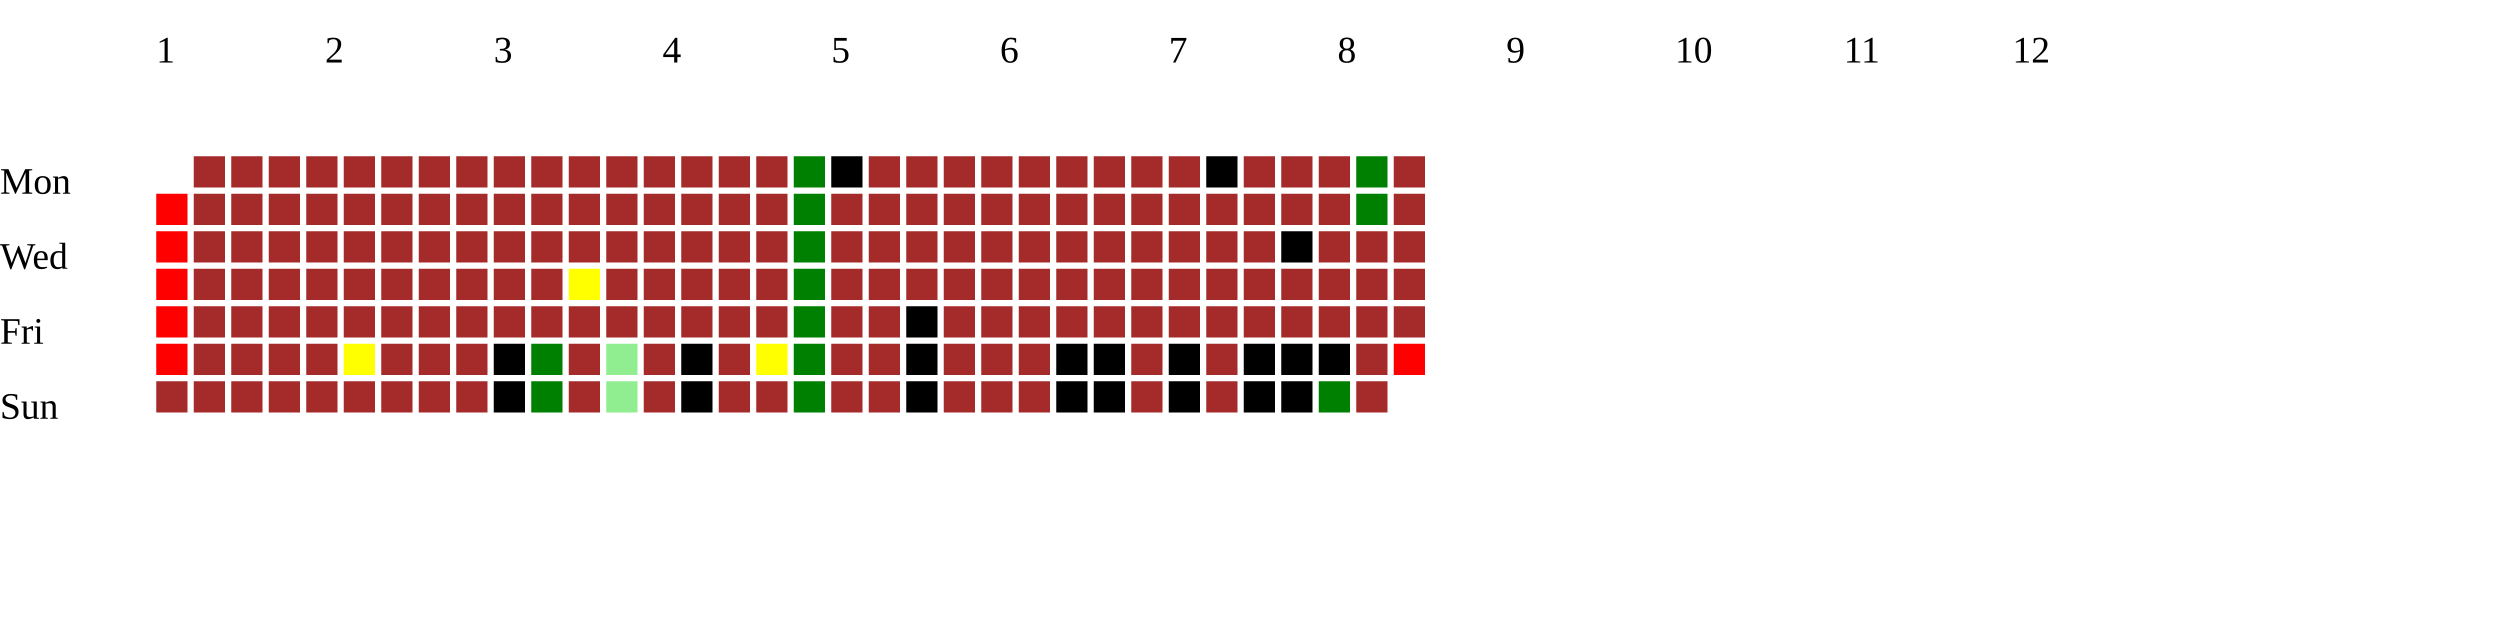
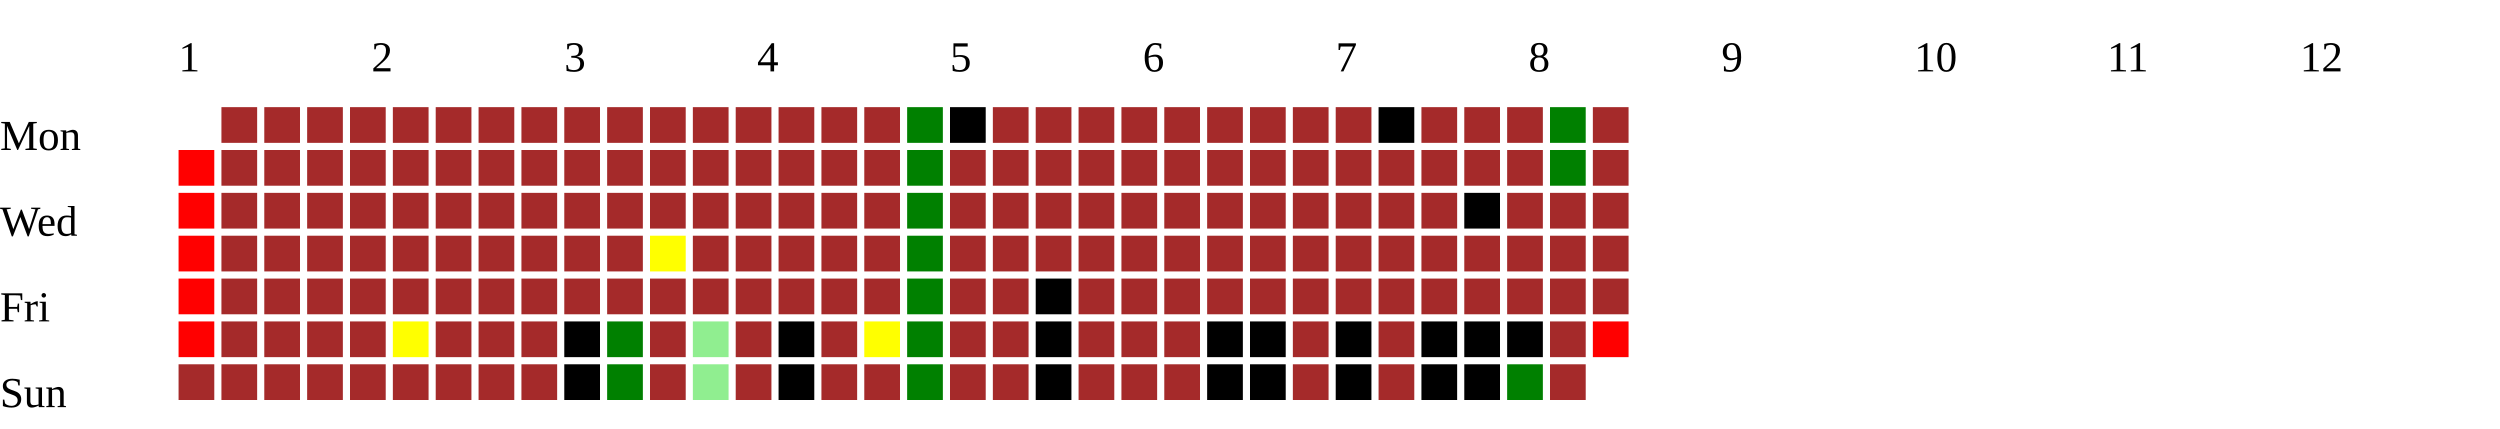
- <svg xmlns="http://www.w3.org/2000/svg" baseProfile="full" height="200" version="1.1" width="800">
+ <svg xmlns="http://www.w3.org/2000/svg" baseProfile="full" height="120" version="1.1" width="700">
  <defs />
-   <g transform="translate(50, 50)">
+   <g transform="translate(50, 30)">
    <rect fill="red" height="10" width="10" x="0" y="12" />
    <rect fill="red" height="10" width="10" x="0" y="24" />
    <rect fill="red" height="10" width="10" x="0" y="36" />
    <rect fill="red" height="10" width="10" x="0" y="48" />
    <rect fill="red" height="10" width="10" x="0" y="60" />
    <rect fill="brown" height="10" width="10" x="0" y="72" />
    <rect fill="brown" height="10" width="10" x="12" y="0" />
    <rect fill="brown" height="10" width="10" x="12" y="12" />
    <rect fill="brown" height="10" width="10" x="12" y="24" />
    <rect fill="brown" height="10" width="10" x="12" y="36" />
    <rect fill="brown" height="10" width="10" x="12" y="48" />
    <rect fill="brown" height="10" width="10" x="12" y="60" />
    <rect fill="brown" height="10" width="10" x="12" y="72" />
    <rect fill="brown" height="10" width="10" x="24" y="0" />
    <rect fill="brown" height="10" width="10" x="24" y="12" />
    <rect fill="brown" height="10" width="10" x="24" y="24" />
    <rect fill="brown" height="10" width="10" x="24" y="36" />
    <rect fill="brown" height="10" width="10" x="24" y="48" />
    <rect fill="brown" height="10" width="10" x="24" y="60" />
    <rect fill="brown" height="10" width="10" x="24" y="72" />
    <rect fill="brown" height="10" width="10" x="36" y="0" />
    <rect fill="brown" height="10" width="10" x="36" y="12" />
    <rect fill="brown" height="10" width="10" x="36" y="24" />
    <rect fill="brown" height="10" width="10" x="36" y="36" />
    <rect fill="brown" height="10" width="10" x="36" y="48" />
    <rect fill="brown" height="10" width="10" x="36" y="60" />
    <rect fill="brown" height="10" width="10" x="36" y="72" />
    <rect fill="brown" height="10" width="10" x="48" y="0" />
    <rect fill="brown" height="10" width="10" x="48" y="12" />
    <rect fill="brown" height="10" width="10" x="48" y="24" />
    <rect fill="brown" height="10" width="10" x="48" y="36" />
    <rect fill="brown" height="10" width="10" x="48" y="48" />
    <rect fill="brown" height="10" width="10" x="48" y="60" />
    <rect fill="brown" height="10" width="10" x="48" y="72" />
    <rect fill="brown" height="10" width="10" x="60" y="0" />
    <rect fill="brown" height="10" width="10" x="60" y="12" />
    <rect fill="brown" height="10" width="10" x="60" y="24" />
    <rect fill="brown" height="10" width="10" x="60" y="36" />
    <rect fill="brown" height="10" width="10" x="60" y="48" />
    <rect fill="yellow" height="10" width="10" x="60" y="60" />
    <rect fill="brown" height="10" width="10" x="60" y="72" />
    <rect fill="brown" height="10" width="10" x="72" y="0" />
    <rect fill="brown" height="10" width="10" x="72" y="12" />
    <rect fill="brown" height="10" width="10" x="72" y="24" />
    <rect fill="brown" height="10" width="10" x="72" y="36" />
    <rect fill="brown" height="10" width="10" x="72" y="48" />
    <rect fill="brown" height="10" width="10" x="72" y="60" />
    <rect fill="brown" height="10" width="10" x="72" y="72" />
    <rect fill="brown" height="10" width="10" x="84" y="0" />
    <rect fill="brown" height="10" width="10" x="84" y="12" />
    <rect fill="brown" height="10" width="10" x="84" y="24" />
    <rect fill="brown" height="10" width="10" x="84" y="36" />
    <rect fill="brown" height="10" width="10" x="84" y="48" />
    <rect fill="brown" height="10" width="10" x="84" y="60" />
    <rect fill="brown" height="10" width="10" x="84" y="72" />
    <rect fill="brown" height="10" width="10" x="96" y="0" />
    <rect fill="brown" height="10" width="10" x="96" y="12" />
    <rect fill="brown" height="10" width="10" x="96" y="24" />
    <rect fill="brown" height="10" width="10" x="96" y="36" />
    <rect fill="brown" height="10" width="10" x="96" y="48" />
    <rect fill="brown" height="10" width="10" x="96" y="60" />
    <rect fill="brown" height="10" width="10" x="96" y="72" />
    <rect fill="brown" height="10" width="10" x="108" y="0" />
    <rect fill="brown" height="10" width="10" x="108" y="12" />
    <rect fill="brown" height="10" width="10" x="108" y="24" />
    <rect fill="brown" height="10" width="10" x="108" y="36" />
    <rect fill="brown" height="10" width="10" x="108" y="48" />
    <rect fill="black" height="10" width="10" x="108" y="60" />
    <rect fill="black" height="10" width="10" x="108" y="72" />
    <rect fill="brown" height="10" width="10" x="120" y="0" />
    <rect fill="brown" height="10" width="10" x="120" y="12" />
    <rect fill="brown" height="10" width="10" x="120" y="24" />
    <rect fill="brown" height="10" width="10" x="120" y="36" />
    <rect fill="brown" height="10" width="10" x="120" y="48" />
    <rect fill="green" height="10" width="10" x="120" y="60" />
    <rect fill="green" height="10" width="10" x="120" y="72" />
    <rect fill="brown" height="10" width="10" x="132" y="0" />
    <rect fill="brown" height="10" width="10" x="132" y="12" />
    <rect fill="brown" height="10" width="10" x="132" y="24" />
    <rect fill="yellow" height="10" width="10" x="132" y="36" />
    <rect fill="brown" height="10" width="10" x="132" y="48" />
    <rect fill="brown" height="10" width="10" x="132" y="60" />
    <rect fill="brown" height="10" width="10" x="132" y="72" />
    <rect fill="brown" height="10" width="10" x="144" y="0" />
    <rect fill="brown" height="10" width="10" x="144" y="12" />
    <rect fill="brown" height="10" width="10" x="144" y="24" />
    <rect fill="brown" height="10" width="10" x="144" y="36" />
    <rect fill="brown" height="10" width="10" x="144" y="48" />
    <rect fill="lightgreen" height="10" width="10" x="144" y="60" />
    <rect fill="lightgreen" height="10" width="10" x="144" y="72" />
    <rect fill="brown" height="10" width="10" x="156" y="0" />
    <rect fill="brown" height="10" width="10" x="156" y="12" />
    <rect fill="brown" height="10" width="10" x="156" y="24" />
    <rect fill="brown" height="10" width="10" x="156" y="36" />
    <rect fill="brown" height="10" width="10" x="156" y="48" />
    <rect fill="brown" height="10" width="10" x="156" y="60" />
    <rect fill="brown" height="10" width="10" x="156" y="72" />
    <rect fill="brown" height="10" width="10" x="168" y="0" />
    <rect fill="brown" height="10" width="10" x="168" y="12" />
    <rect fill="brown" height="10" width="10" x="168" y="24" />
    <rect fill="brown" height="10" width="10" x="168" y="36" />
    <rect fill="brown" height="10" width="10" x="168" y="48" />
    <rect fill="black" height="10" width="10" x="168" y="60" />
    <rect fill="black" height="10" width="10" x="168" y="72" />
    <rect fill="brown" height="10" width="10" x="180" y="0" />
    <rect fill="brown" height="10" width="10" x="180" y="12" />
    <rect fill="brown" height="10" width="10" x="180" y="24" />
    <rect fill="brown" height="10" width="10" x="180" y="36" />
    <rect fill="brown" height="10" width="10" x="180" y="48" />
    <rect fill="brown" height="10" width="10" x="180" y="60" />
    <rect fill="brown" height="10" width="10" x="180" y="72" />
    <rect fill="brown" height="10" width="10" x="192" y="0" />
    <rect fill="brown" height="10" width="10" x="192" y="12" />
    <rect fill="brown" height="10" width="10" x="192" y="24" />
    <rect fill="brown" height="10" width="10" x="192" y="36" />
    <rect fill="brown" height="10" width="10" x="192" y="48" />
    <rect fill="yellow" height="10" width="10" x="192" y="60" />
    <rect fill="brown" height="10" width="10" x="192" y="72" />
    <rect fill="green" height="10" width="10" x="204" y="0" />
    <rect fill="green" height="10" width="10" x="204" y="12" />
    <rect fill="green" height="10" width="10" x="204" y="24" />
    <rect fill="green" height="10" width="10" x="204" y="36" />
    <rect fill="green" height="10" width="10" x="204" y="48" />
    <rect fill="green" height="10" width="10" x="204" y="60" />
    <rect fill="green" height="10" width="10" x="204" y="72" />
    <rect fill="black" height="10" width="10" x="216" y="0" />
    <rect fill="brown" height="10" width="10" x="216" y="12" />
    <rect fill="brown" height="10" width="10" x="216" y="24" />
    <rect fill="brown" height="10" width="10" x="216" y="36" />
    <rect fill="brown" height="10" width="10" x="216" y="48" />
    <rect fill="brown" height="10" width="10" x="216" y="60" />
    <rect fill="brown" height="10" width="10" x="216" y="72" />
    <rect fill="brown" height="10" width="10" x="228" y="0" />
    <rect fill="brown" height="10" width="10" x="228" y="12" />
    <rect fill="brown" height="10" width="10" x="228" y="24" />
    <rect fill="brown" height="10" width="10" x="228" y="36" />
    <rect fill="brown" height="10" width="10" x="228" y="48" />
    <rect fill="brown" height="10" width="10" x="228" y="60" />
    <rect fill="brown" height="10" width="10" x="228" y="72" />
    <rect fill="brown" height="10" width="10" x="240" y="0" />
    <rect fill="brown" height="10" width="10" x="240" y="12" />
    <rect fill="brown" height="10" width="10" x="240" y="24" />
    <rect fill="brown" height="10" width="10" x="240" y="36" />
    <rect fill="black" height="10" width="10" x="240" y="48" />
    <rect fill="black" height="10" width="10" x="240" y="60" />
    <rect fill="black" height="10" width="10" x="240" y="72" />
    <rect fill="brown" height="10" width="10" x="252" y="0" />
    <rect fill="brown" height="10" width="10" x="252" y="12" />
    <rect fill="brown" height="10" width="10" x="252" y="24" />
    <rect fill="brown" height="10" width="10" x="252" y="36" />
    <rect fill="brown" height="10" width="10" x="252" y="48" />
    <rect fill="brown" height="10" width="10" x="252" y="60" />
    <rect fill="brown" height="10" width="10" x="252" y="72" />
    <rect fill="brown" height="10" width="10" x="264" y="0" />
    <rect fill="brown" height="10" width="10" x="264" y="12" />
    <rect fill="brown" height="10" width="10" x="264" y="24" />
    <rect fill="brown" height="10" width="10" x="264" y="36" />
    <rect fill="brown" height="10" width="10" x="264" y="48" />
    <rect fill="brown" height="10" width="10" x="264" y="60" />
    <rect fill="brown" height="10" width="10" x="264" y="72" />
    <rect fill="brown" height="10" width="10" x="276" y="0" />
    <rect fill="brown" height="10" width="10" x="276" y="12" />
    <rect fill="brown" height="10" width="10" x="276" y="24" />
    <rect fill="brown" height="10" width="10" x="276" y="36" />
    <rect fill="brown" height="10" width="10" x="276" y="48" />
    <rect fill="brown" height="10" width="10" x="276" y="60" />
    <rect fill="brown" height="10" width="10" x="276" y="72" />
    <rect fill="brown" height="10" width="10" x="288" y="0" />
    <rect fill="brown" height="10" width="10" x="288" y="12" />
    <rect fill="brown" height="10" width="10" x="288" y="24" />
    <rect fill="brown" height="10" width="10" x="288" y="36" />
    <rect fill="brown" height="10" width="10" x="288" y="48" />
    <rect fill="black" height="10" width="10" x="288" y="60" />
    <rect fill="black" height="10" width="10" x="288" y="72" />
    <rect fill="brown" height="10" width="10" x="300" y="0" />
    <rect fill="brown" height="10" width="10" x="300" y="12" />
    <rect fill="brown" height="10" width="10" x="300" y="24" />
    <rect fill="brown" height="10" width="10" x="300" y="36" />
    <rect fill="brown" height="10" width="10" x="300" y="48" />
    <rect fill="black" height="10" width="10" x="300" y="60" />
    <rect fill="black" height="10" width="10" x="300" y="72" />
    <rect fill="brown" height="10" width="10" x="312" y="0" />
    <rect fill="brown" height="10" width="10" x="312" y="12" />
    <rect fill="brown" height="10" width="10" x="312" y="24" />
    <rect fill="brown" height="10" width="10" x="312" y="36" />
    <rect fill="brown" height="10" width="10" x="312" y="48" />
    <rect fill="brown" height="10" width="10" x="312" y="60" />
    <rect fill="brown" height="10" width="10" x="312" y="72" />
    <rect fill="brown" height="10" width="10" x="324" y="0" />
    <rect fill="brown" height="10" width="10" x="324" y="12" />
    <rect fill="brown" height="10" width="10" x="324" y="24" />
    <rect fill="brown" height="10" width="10" x="324" y="36" />
    <rect fill="brown" height="10" width="10" x="324" y="48" />
    <rect fill="black" height="10" width="10" x="324" y="60" />
    <rect fill="black" height="10" width="10" x="324" y="72" />
    <rect fill="black" height="10" width="10" x="336" y="0" />
    <rect fill="brown" height="10" width="10" x="336" y="12" />
    <rect fill="brown" height="10" width="10" x="336" y="24" />
    <rect fill="brown" height="10" width="10" x="336" y="36" />
    <rect fill="brown" height="10" width="10" x="336" y="48" />
    <rect fill="brown" height="10" width="10" x="336" y="60" />
    <rect fill="brown" height="10" width="10" x="336" y="72" />
    <rect fill="brown" height="10" width="10" x="348" y="0" />
    <rect fill="brown" height="10" width="10" x="348" y="12" />
    <rect fill="brown" height="10" width="10" x="348" y="24" />
    <rect fill="brown" height="10" width="10" x="348" y="36" />
    <rect fill="brown" height="10" width="10" x="348" y="48" />
    <rect fill="black" height="10" width="10" x="348" y="60" />
    <rect fill="black" height="10" width="10" x="348" y="72" />
    <rect fill="brown" height="10" width="10" x="360" y="0" />
    <rect fill="brown" height="10" width="10" x="360" y="12" />
    <rect fill="black" height="10" width="10" x="360" y="24" />
    <rect fill="brown" height="10" width="10" x="360" y="36" />
    <rect fill="brown" height="10" width="10" x="360" y="48" />
    <rect fill="black" height="10" width="10" x="360" y="60" />
    <rect fill="black" height="10" width="10" x="360" y="72" />
    <rect fill="brown" height="10" width="10" x="372" y="0" />
    <rect fill="brown" height="10" width="10" x="372" y="12" />
    <rect fill="brown" height="10" width="10" x="372" y="24" />
    <rect fill="brown" height="10" width="10" x="372" y="36" />
    <rect fill="brown" height="10" width="10" x="372" y="48" />
    <rect fill="black" height="10" width="10" x="372" y="60" />
    <rect fill="green" height="10" width="10" x="372" y="72" />
    <rect fill="green" height="10" width="10" x="384" y="0" />
    <rect fill="green" height="10" width="10" x="384" y="12" />
    <rect fill="brown" height="10" width="10" x="384" y="24" />
    <rect fill="brown" height="10" width="10" x="384" y="36" />
    <rect fill="brown" height="10" width="10" x="384" y="48" />
    <rect fill="brown" height="10" width="10" x="384" y="60" />
    <rect fill="brown" height="10" width="10" x="384" y="72" />
    <rect fill="brown" height="10" width="10" x="396" y="0" />
    <rect fill="brown" height="10" width="10" x="396" y="12" />
    <rect fill="brown" height="10" width="10" x="396" y="24" />
    <rect fill="brown" height="10" width="10" x="396" y="36" />
    <rect fill="brown" height="10" width="10" x="396" y="48" />
    <rect fill="red" height="10" width="10" x="396" y="60" />
  </g>
-   <g transform="translate(0, 50)">
+   <g transform="translate(0, 30)">
    <text x="0" y="12">Mon</text>
    <text x="0" y="24" />
    <text x="0" y="36">Wed</text>
    <text x="0" y="48" />
    <text x="0" y="60">Fri</text>
    <text x="0" y="72" />
    <text x="0" y="84">Sun</text>
  </g>
  <g transform="translate(50, 0)">
    <text x="0.0" y="20">1</text>
    <text x="54.0" y="20">2</text>
    <text x="108.0" y="20">3</text>
    <text x="162.0" y="20">4</text>
    <text x="216.0" y="20">5</text>
    <text x="270.0" y="20">6</text>
    <text x="324.0" y="20">7</text>
    <text x="378.0" y="20">8</text>
    <text x="432.0" y="20">9</text>
    <text x="486.0" y="20">10</text>
    <text x="540.0" y="20">11</text>
    <text x="594.0" y="20">12</text>
  </g>
</svg>
